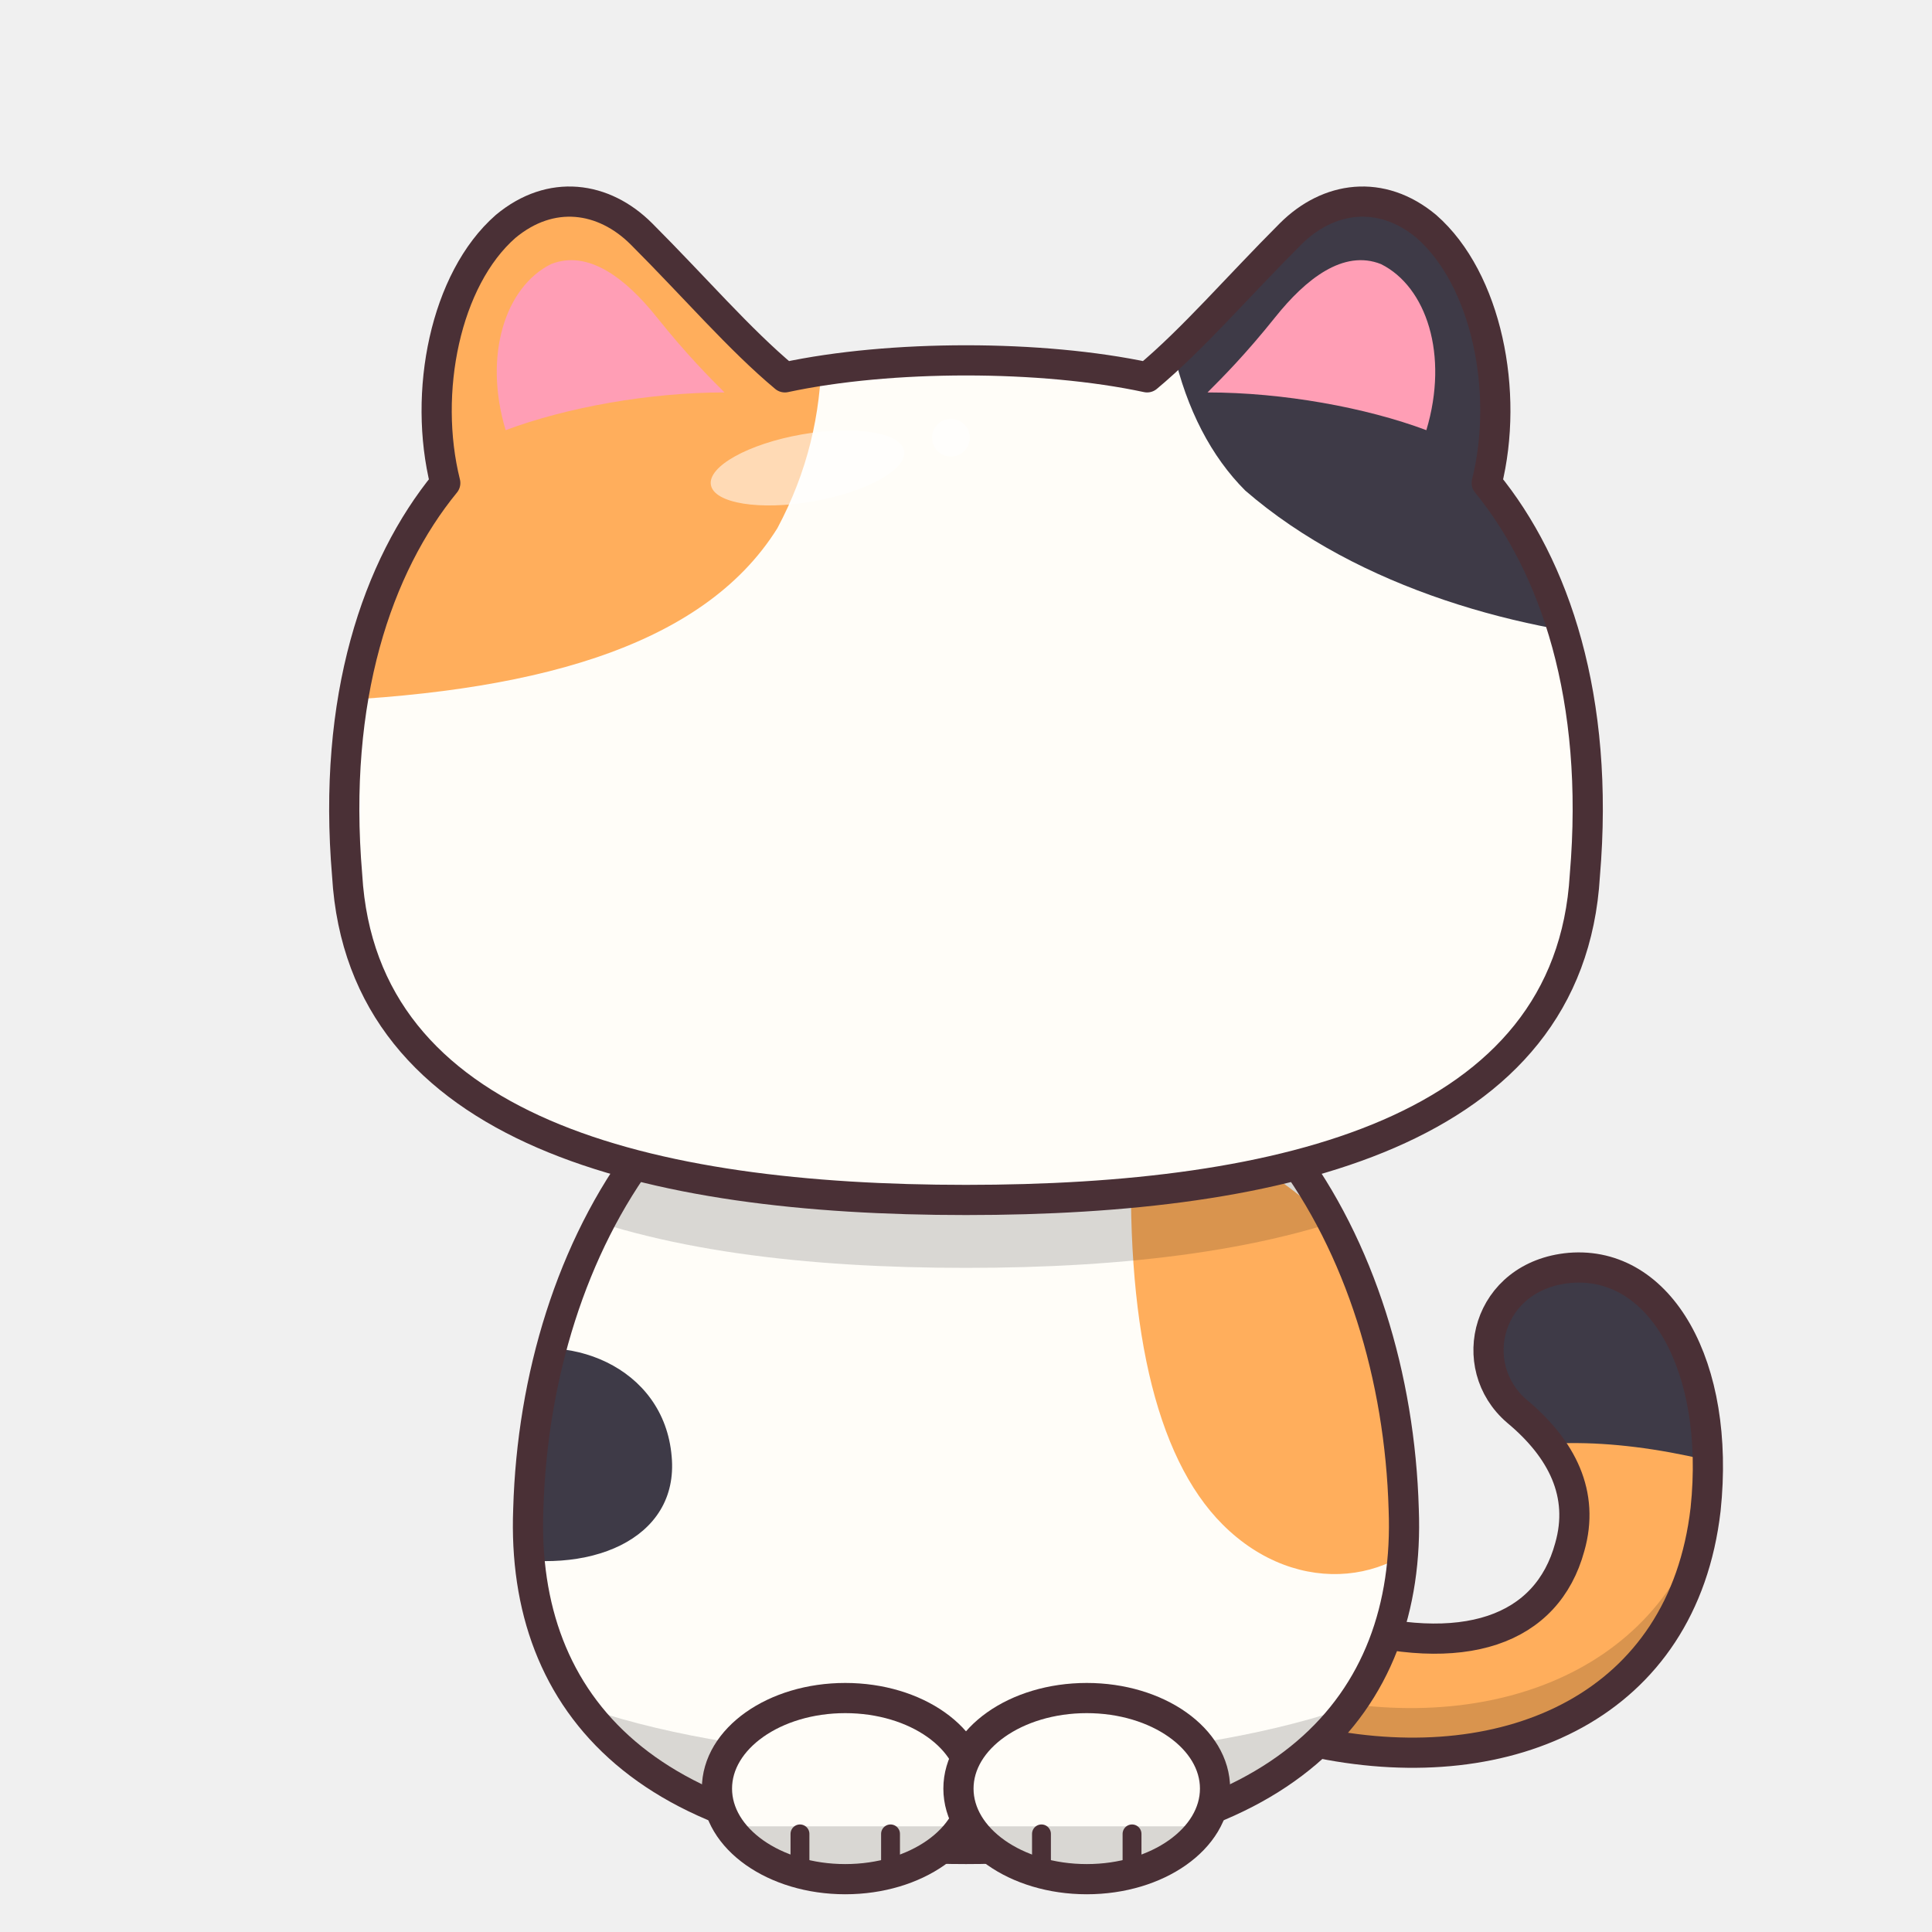
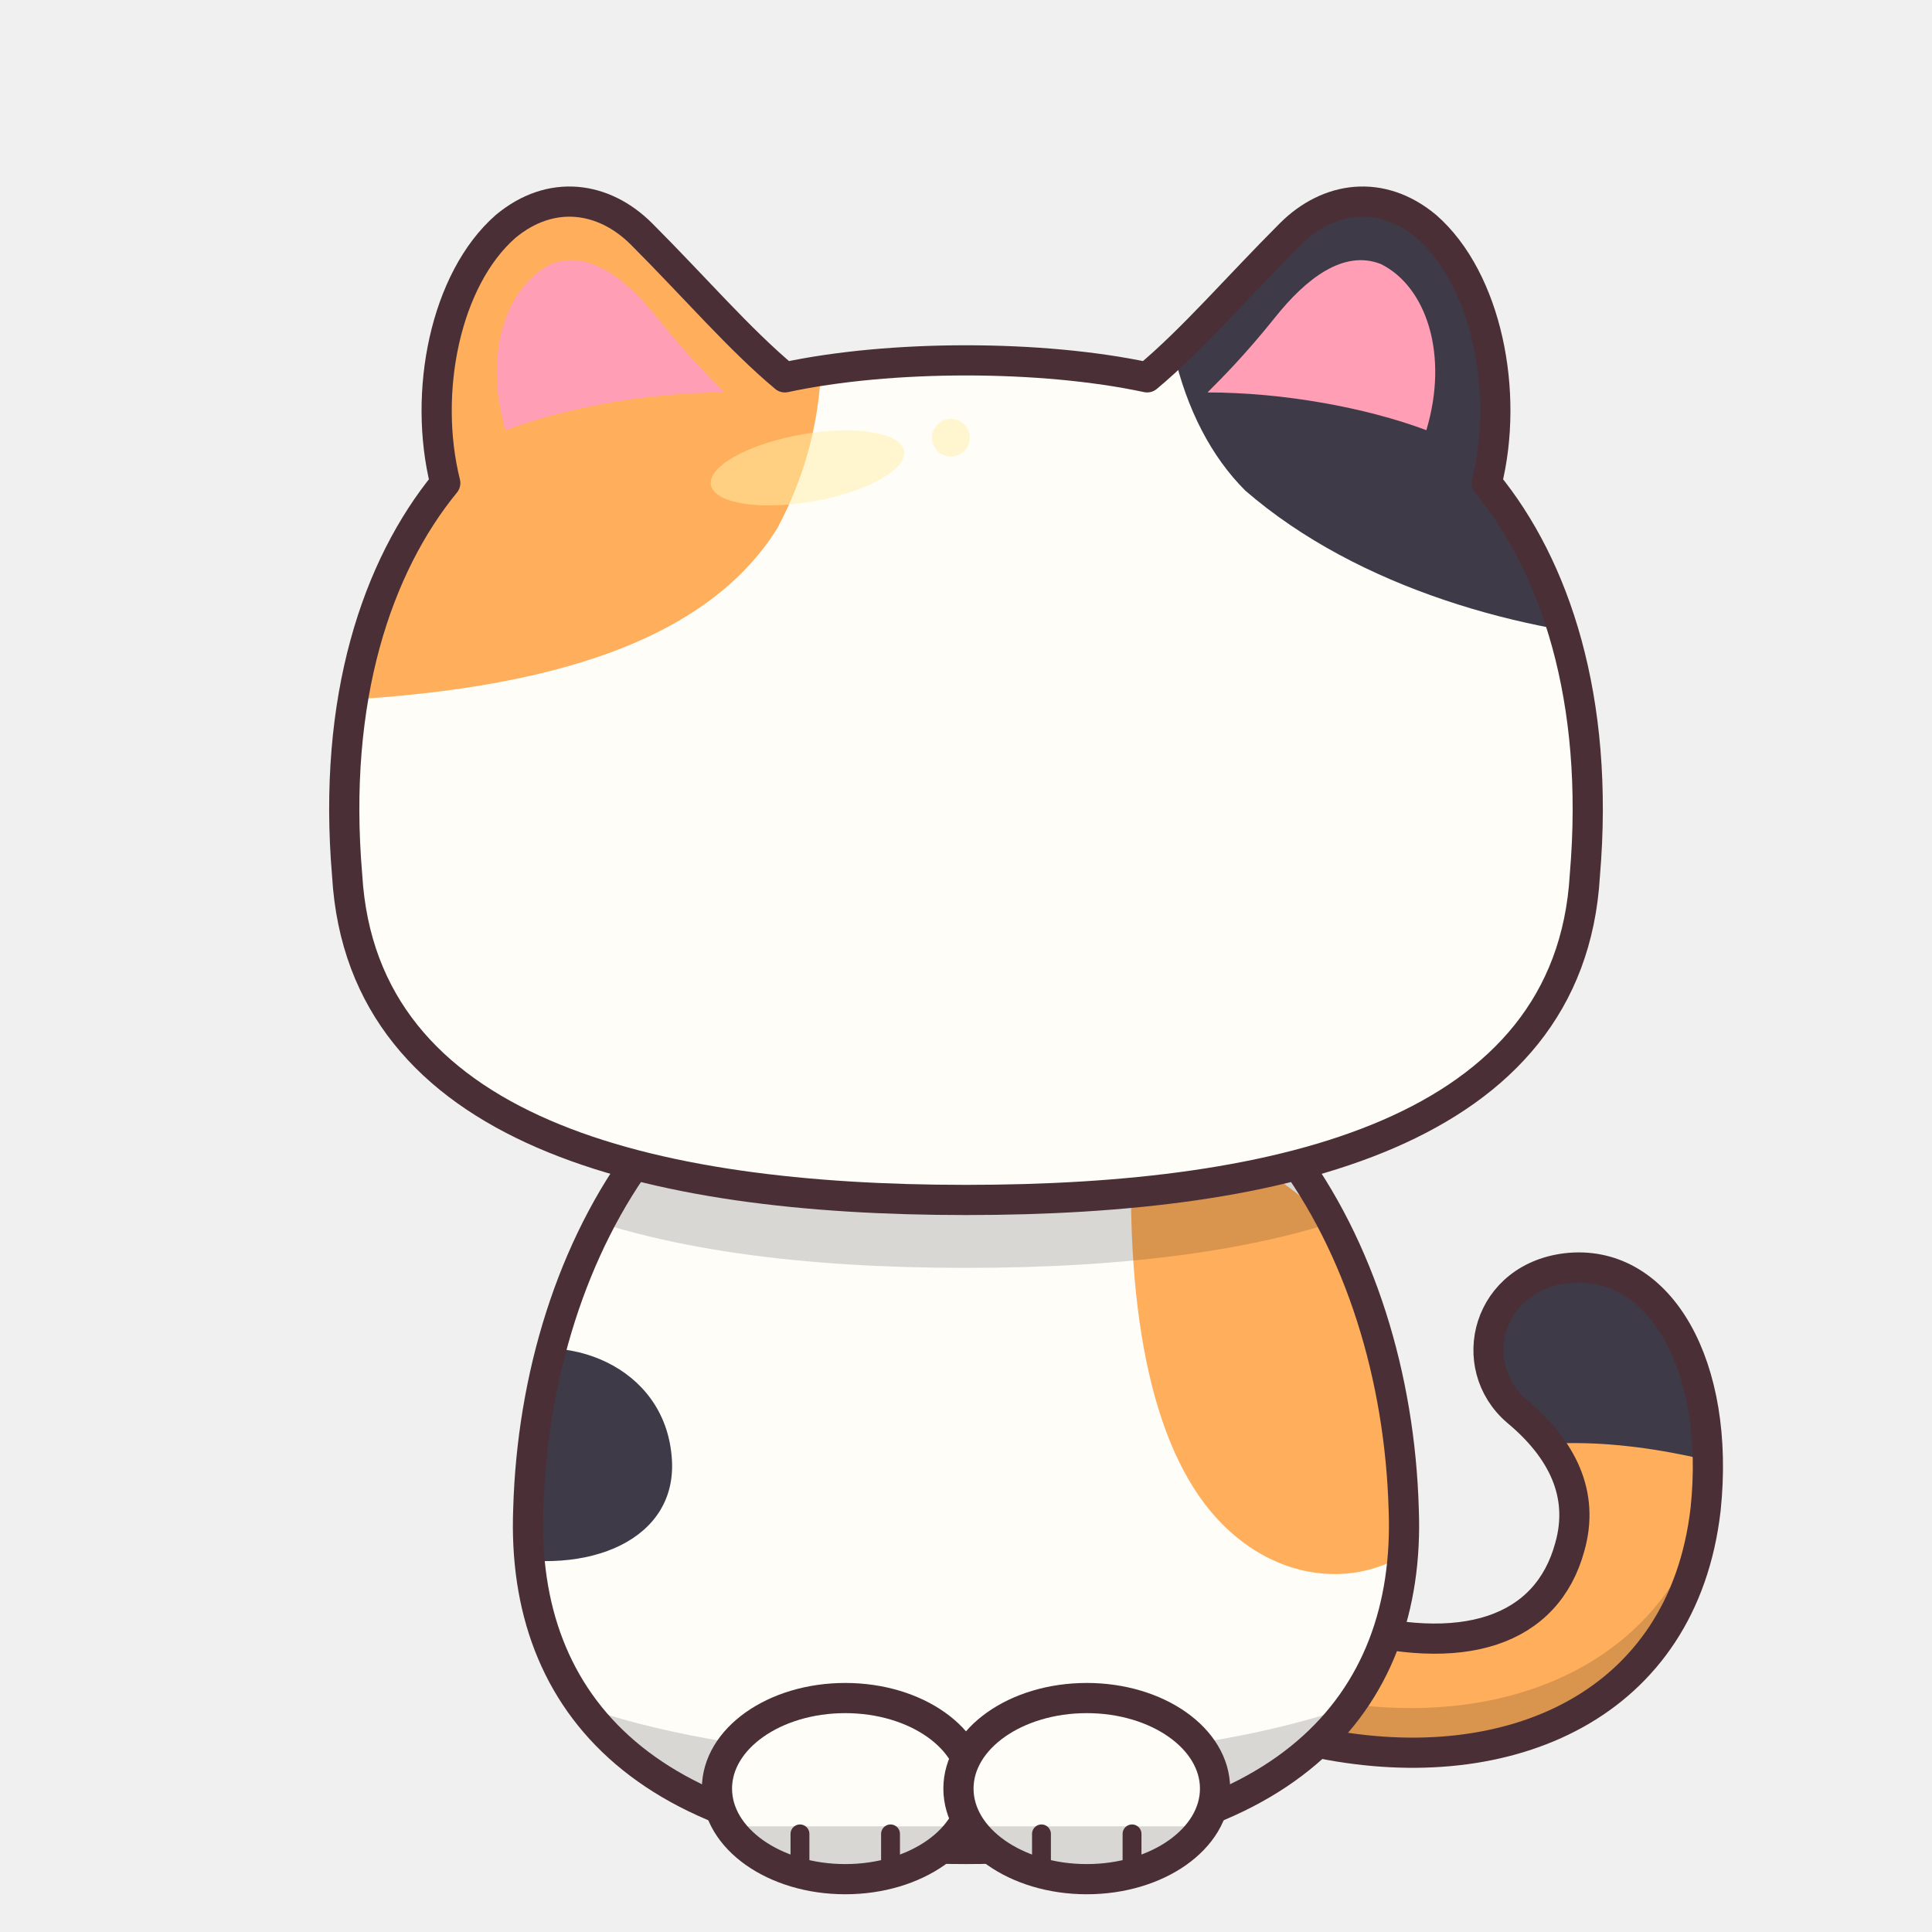
<svg xmlns="http://www.w3.org/2000/svg" viewBox="0 0 512 512" width="512" height="512">
  <defs>
    <path id="tail-shape" d="M350 462 C400 472 446 452 452 400 C456 362 440 334 416 336 C394 338 388 362 402 374 C414 384 420 396 416 410 C410 432 388 440 354 430 Z" />
    <path id="body-shape" d="M256 262 C330 262 370 330 372 400 C374 452 340 490 256 490 C172 490 138 452 140 400 C142 330 182 262 256 262 Z" />
    <ellipse id="paw-l-shape" cx="224" cy="474" rx="34" ry="24" />
    <ellipse id="paw-r-shape" cx="288" cy="474" rx="34" ry="24" />
    <path id="head-shape" d="M256 318 C172 318 96 300 92 232 C88 185 100 150 118 128 C112 104 118 74 134 60 C146 50 160 52 170 62 C184 76 196 90 208 100 C236 94 276 94 304 100 C316 90 328 76 342 62 C352 52 366 50 378 60 C394 74 400 104 394 128 C412 150 424 185 420 232 C416 300 340 318 256 318 Z" />
    <clipPath id="clip-tail">
      <use href="#tail-shape" />
    </clipPath>
    <clipPath id="clip-body">
      <use href="#body-shape" />
    </clipPath>
    <clipPath id="clip-paw-l">
      <use href="#paw-l-shape" />
    </clipPath>
    <clipPath id="clip-paw-r">
      <use href="#paw-r-shape" />
    </clipPath>
    <clipPath id="clip-head">
      <use href="#head-shape" />
    </clipPath>
  </defs>
  <g stroke-linejoin="round" stroke-linecap="round">
    <g id="tail">
      <use href="#tail-shape" fill="#FFAE5C" />
      <g clip-path="url(#clip-tail)">
        <path fill="#3E3A47" d="M380 330 L470 330 L470 392 C446 384 420 380 400 384 Z" />
        <path class="shade" fill="#000" fill-opacity="0.15" d="M340 448 C392 462 440 444 452 400 L470 400 L470 500 L330 500 Z" />
      </g>
      <use href="#tail-shape" fill="none" stroke="#4A3036" stroke-width="8" />
    </g>
    <g id="body">
      <use href="#body-shape" fill="#FFFDF8" />
      <g clip-path="url(#clip-body)">
        <path fill="#FFAE5C" d="M300 300 C340 300 380 340 384 400 C372 420 344 424 324 404 C306 386 298 350 300 300 Z" />
        <path fill="#3E3A47" d="M130 360 C150 352 176 362 178 386 C180 408 156 418 130 412 Z" />
        <use class="shade" href="#head-shape" fill="#000" fill-opacity="0.15" transform="translate(0 18)" />
        <path class="shade" fill="#000" fill-opacity="0.15" d="M120 432 C160 478 352 478 392 432 L400 520 L112 520 Z" />
      </g>
      <use href="#body-shape" fill="none" stroke="#4A3036" stroke-width="8" />
    </g>
    <g id="paw-l">
      <use href="#paw-l-shape" fill="#FFFDF8" />
      <g clip-path="url(#clip-paw-l)">
        <rect class="shade" fill="#000" fill-opacity="0.15" x="180" y="484" width="90" height="20" />
      </g>
      <use href="#paw-l-shape" fill="none" stroke="#4A3036" stroke-width="8" />
      <path fill="none" stroke="#4A3036" stroke-width="5" d="M212 496 L212 486 M236 496 L236 486" />
    </g>
    <g id="paw-r">
      <use href="#paw-r-shape" fill="#FFFDF8" />
      <g clip-path="url(#clip-paw-r)">
        <rect class="shade" fill="#000" fill-opacity="0.15" x="244" y="484" width="90" height="20" />
      </g>
      <use href="#paw-r-shape" fill="none" stroke="#4A3036" stroke-width="8" />
      <path fill="none" stroke="#4A3036" stroke-width="5" d="M276 496 L276 486 M300 496 L300 486" />
    </g>
    <g id="head">
      <use href="#head-shape" fill="#FFFDF8" />
      <g clip-path="url(#clip-head)">
        <path fill="#FFAE5C" d="M80 40 L210 40 C220 80 222 110 206 140 C186 172 140 184 80 186 Z" />
        <path fill="#3E3A47" d="M310 40 L440 40 L440 170 C404 168 360 156 330 130 C312 112 304 80 310 40 Z" />
      </g>
      <path fill="#FF9EB5" d="M134 114 C128 94 134 76 146 70 C156 66 166 74 174 84 C182 94 188 100 192 104 C172 104 150 108 134 114 Z" />
      <path fill="#FF9EB5" d="M378 114 C384 94 378 76 366 70 C356 66 346 74 338 84 C330 94 324 100 320 104 C340 104 362 108 378 114 Z" />
-       <ellipse fill="#FFFFFF" fill-opacity="0.55" cx="214" cy="124" rx="26" ry="9" transform="rotate(-10 214 124)" />
-       <circle fill="#FFFFFF" fill-opacity="0.55" cx="252" cy="116" r="5" />
+       <ellipse fill="#FFF0A8" fill-opacity="0.5" cx="214" cy="124" rx="26" ry="9" transform="rotate(-10 214 124)" />
+       <circle fill="#FFF0A8" fill-opacity="0.5" cx="252" cy="116" r="5" />
      <use href="#head-shape" fill="none" stroke="#4A3036" stroke-width="8" />
    </g>
  </g>
</svg>
